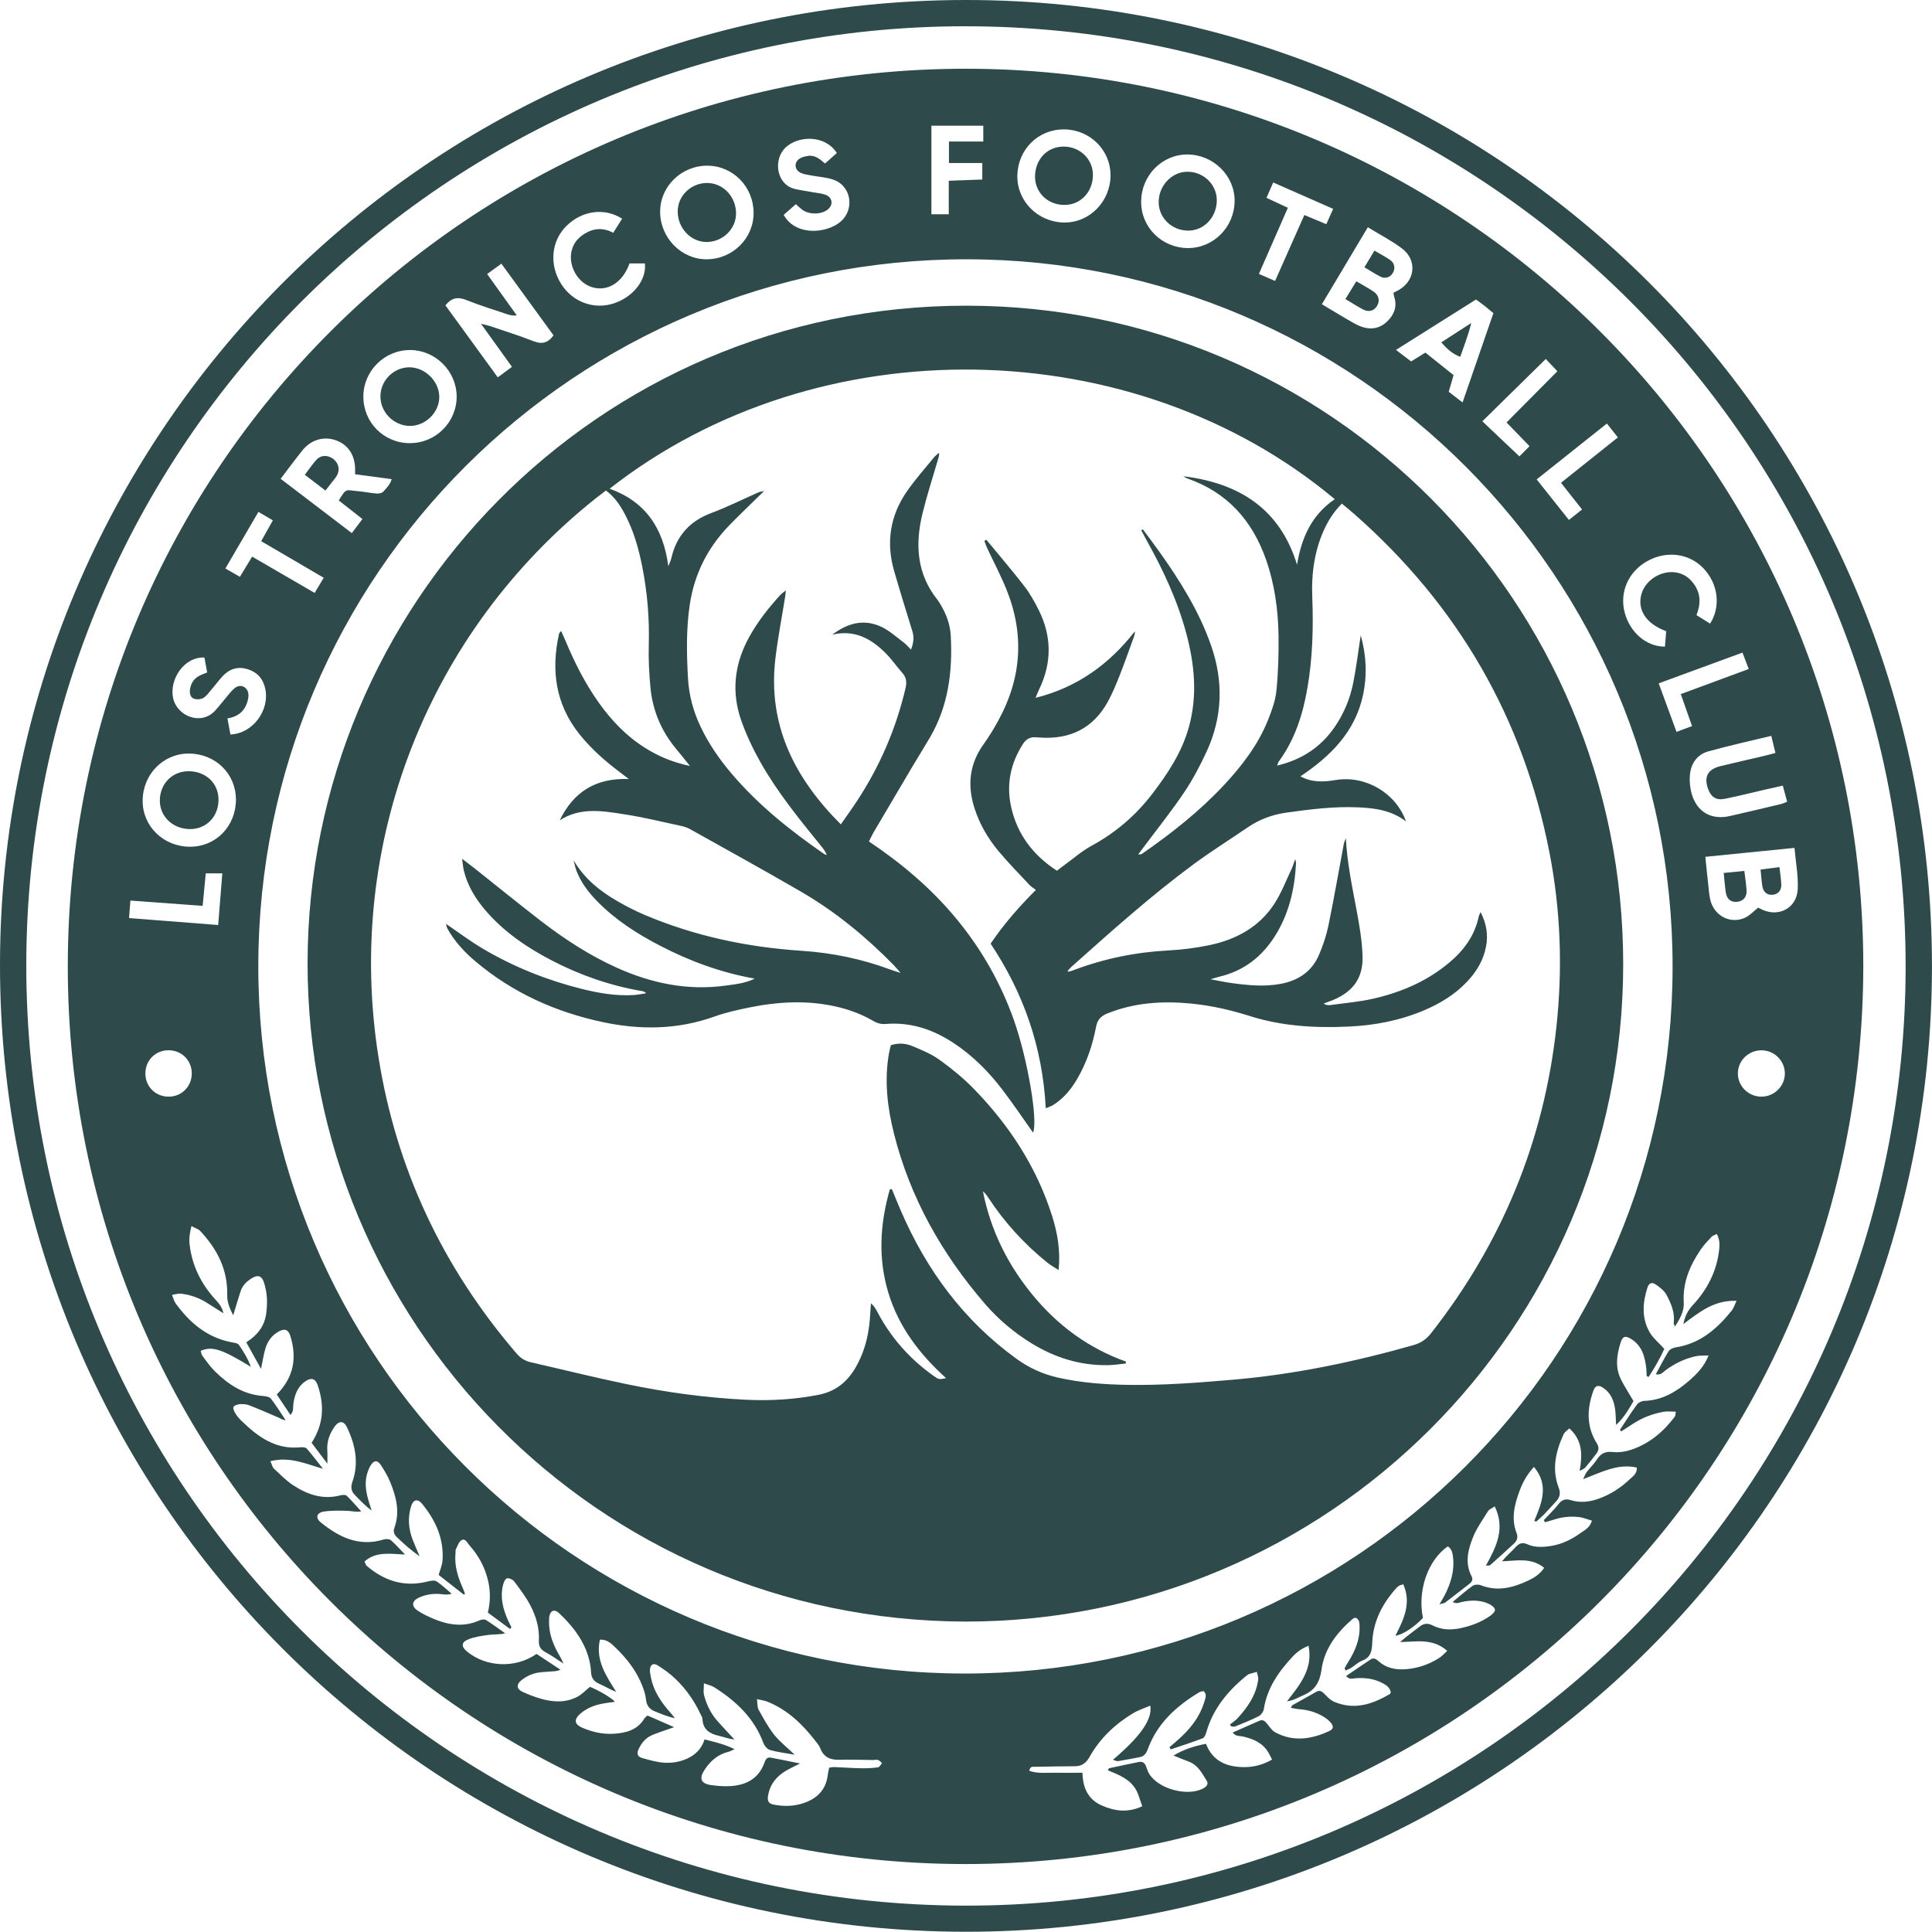
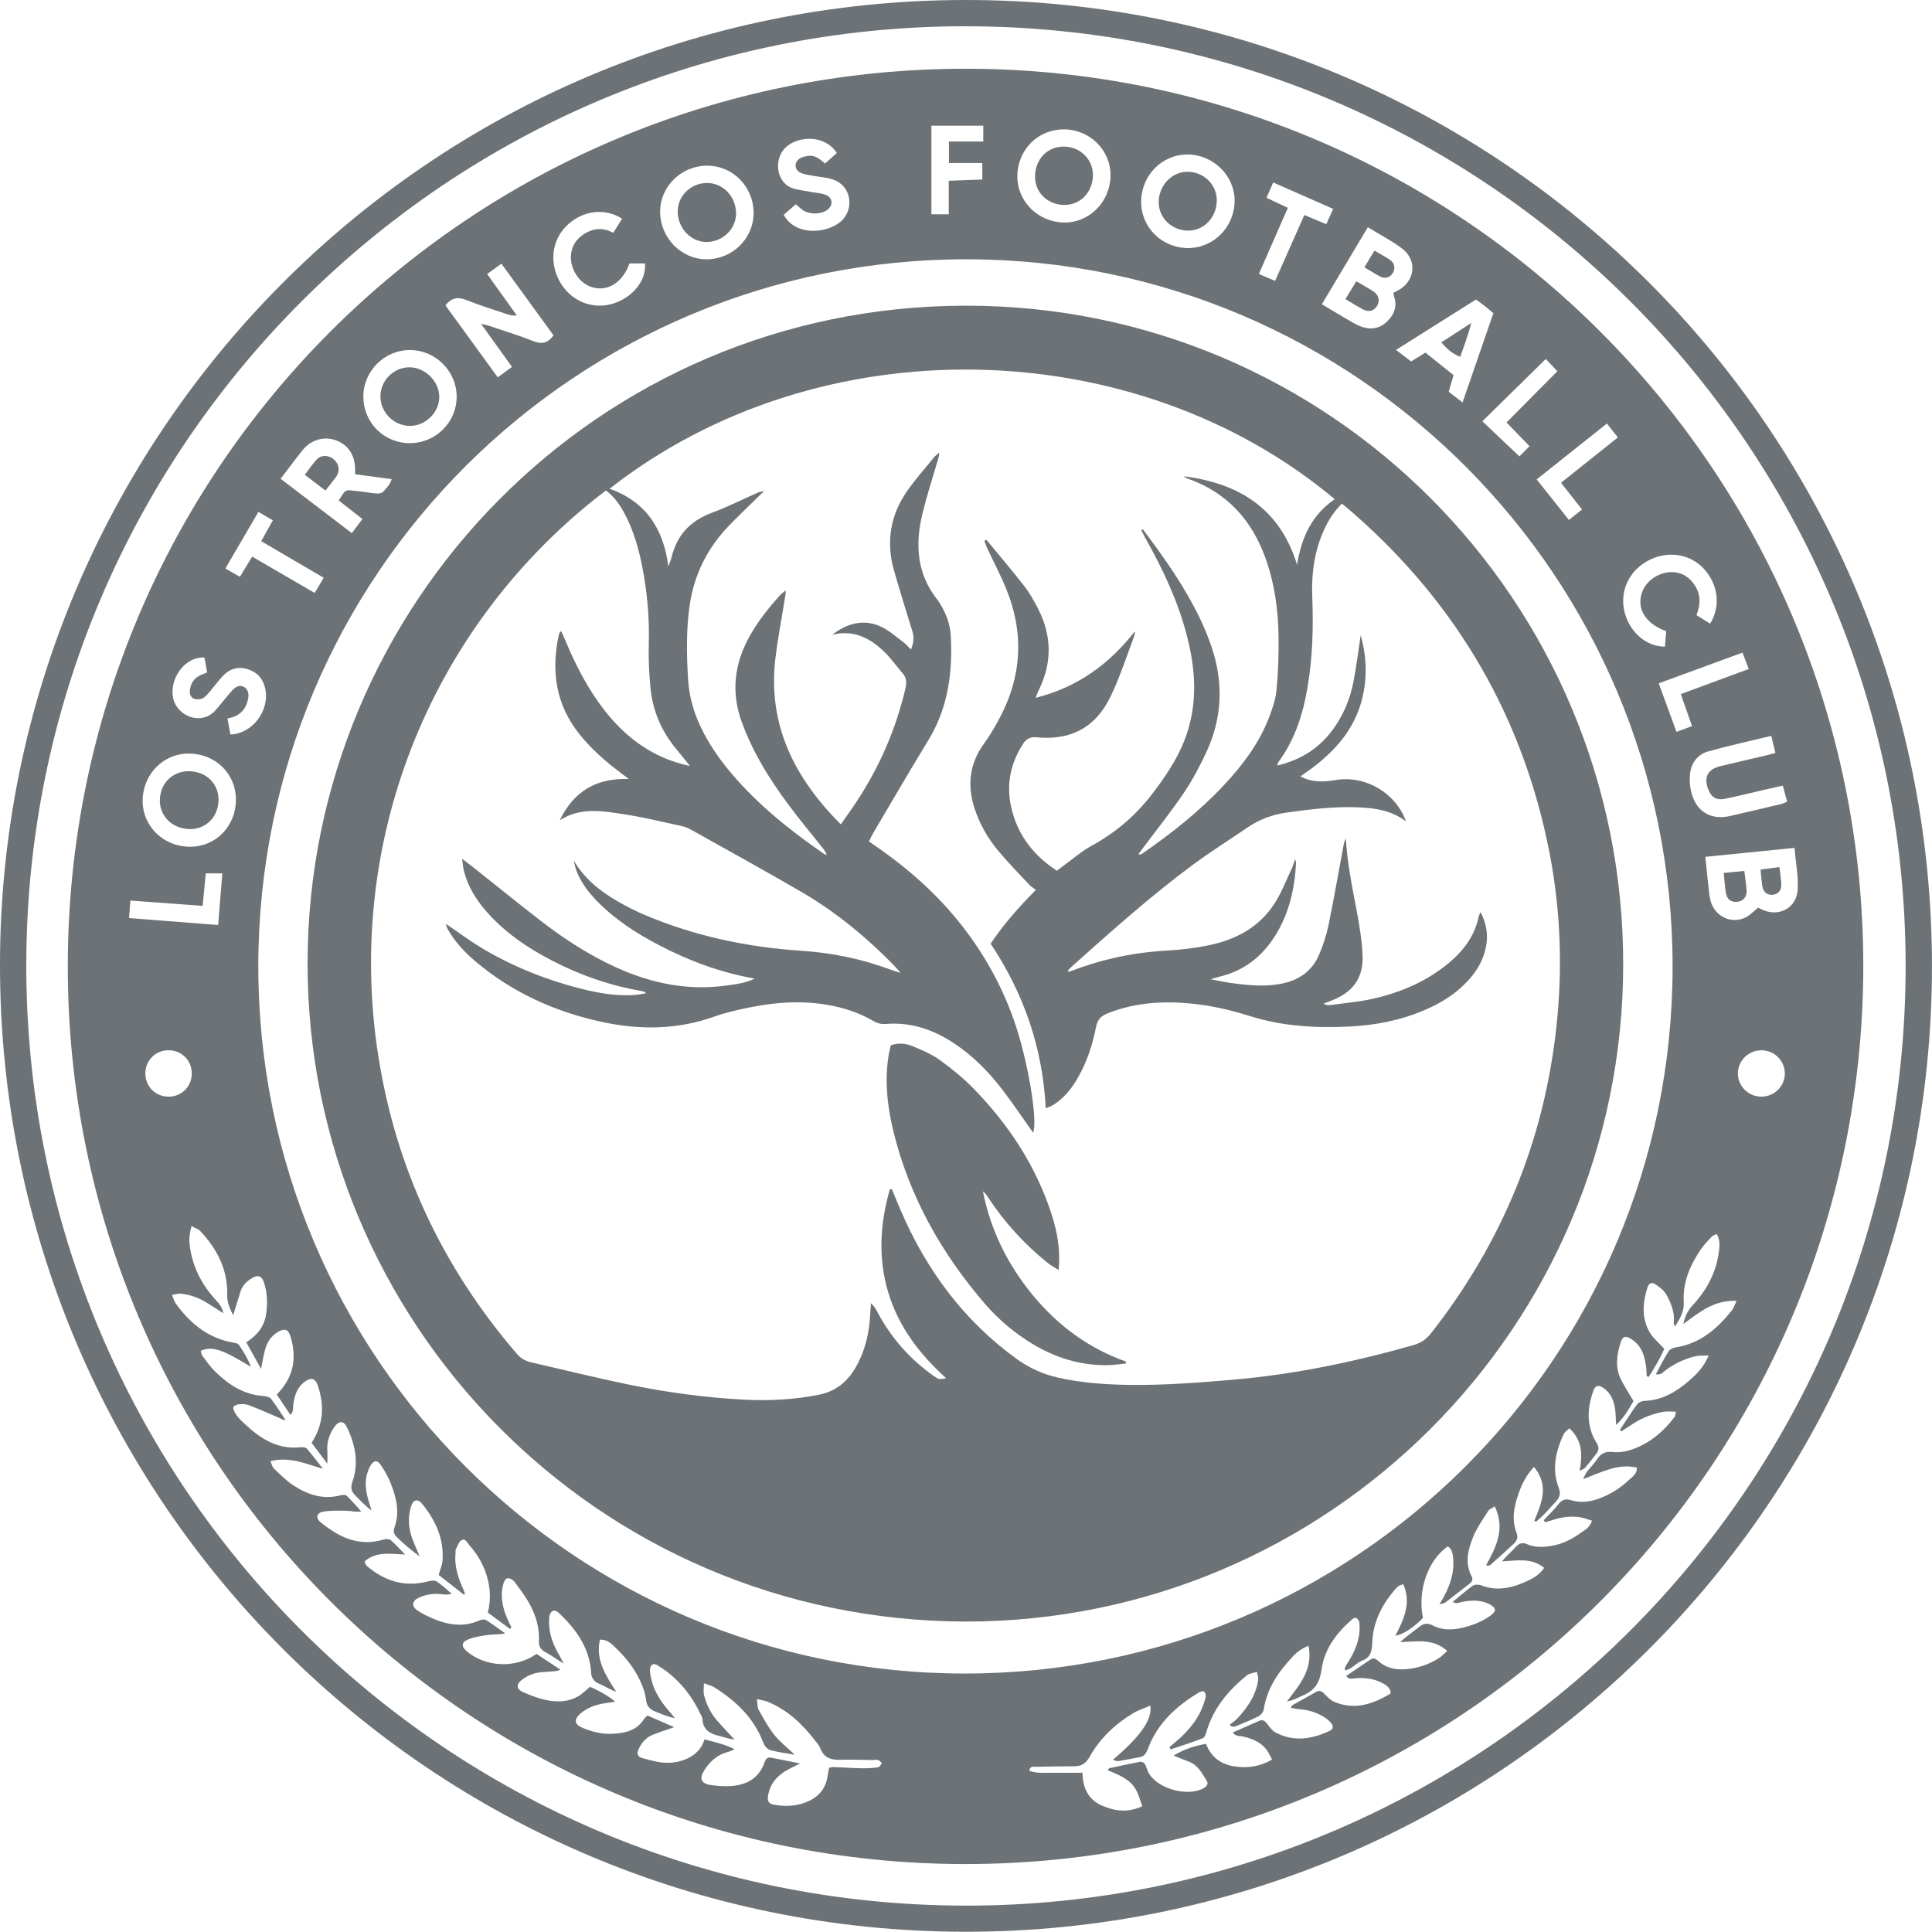
<svg xmlns="http://www.w3.org/2000/svg" width="700" height="700" fill="none">
-   <g fill="#2F4A4A" clip-path="url(#a)">
+   <g fill="#6c7275" clip-path="url(#a)">
    <path d="M349.822 699.914C156.301 699.814-.058 543.07 0 349.55.057 158.629 154.616.043 349.964 0c193.72-.043 350.079 156.73 350.022 350.221-.057 193.335-156.902 349.808-350.179 349.693h.015Zm0-690.402C162.128 9.512 9.74 161.757 9.526 349.45 9.312 537.743 161.5 690.26 349.793 690.445c187.964.186 340.595-152.273 340.652-340.266.058-188.222-152.359-340.667-340.638-340.653l.015-.014Z" />
    <path d="M675.107 350.236c-.343 179.852-145.548 325.242-325.471 325.142-179.938-.1-325.214-145.647-325.071-325.485.143-179.895 145.69-325.128 325.585-324.985 179.624.128 325.028 145.947 324.957 325.328Zm-69.096.1c.071-141.363-114.356-256.19-255.504-256.39-141.92-.214-256.846 114.313-256.918 256.018-.071 141.491 114.513 256.318 255.847 256.389 141.734.072 256.503-114.441 256.575-256.017ZM100.345 505.18c6.212-6.312 7.241-13.339 4.87-21.08-.771-2.514-2.142-2.885-4.456-1.542-2.557 1.485-4 3.784-4.742 6.527-.557 2.056-.885 4.17-1.442 6.883a3529.281 3529.281 0 0 0-5.342-9.626c4.114-2.599 6.556-5.884 7.184-10.211.571-3.899.471-7.812-.843-11.626-.728-2.099-1.985-2.685-3.913-1.614-2.056 1.143-3.77 2.685-4.513 5.028-.9 2.77-1.714 5.57-2.656 8.64-1.243-2.456-2.228-4.684-2.171-7.341.228-9.183-3.642-16.709-9.797-23.222-.686-.728-1.814-1.028-3.157-1.757-.642 2.571-.914 4.528-.671 6.627.9 7.855 4.285 14.525 9.597 20.252 1.171 1.271 2.185 2.542 2.657 4.699l-6.084-3.842a21.758 21.758 0 0 0-9.398-3.256c-.9-.1-1.856.242-3.142.442.557 1.357.757 2.285 1.257 2.999 5.084 7.027 11.34 12.383 20.152 14.14.985.199 2.37.314 2.828.971 1.628 2.371 3.184 4.827 4.327 7.955-10.554-6.456-14.025-7.57-18.167-5.799.2.6.243 1.328.615 1.828 1.456 1.928 2.842 3.956 4.556 5.627 4.87 4.771 10.368 8.427 17.48 8.912.972.072 2.286.329 2.8.986 1.914 2.471 3.556 5.156 5.298 7.755-1.085-.043-1.713-.543-2.427-.857-3.571-1.542-7.156-3.113-10.783-4.527-1.043-.4-2.285-.472-3.414-.386-.814.057-2.028.457-2.256 1.014-.243.628.314 1.7.757 2.428.6.971 1.385 1.857 2.213 2.656 5.942 5.77 12.368 10.44 21.323 9.512.743-.071 1.828 0 2.243.457 2.056 2.357 3.941 4.87 5.884 7.327-6.213-1.757-11.983-4.528-19.038-2.742.543 1.185.7 2.156 1.271 2.685 2.257 2.113 4.47 4.384 7.041 6.07 5.156 3.37 10.754 5.284 17.067 3.613.714-.186 1.828-.272 2.256.143 1.857 1.785 3.528 3.77 5.27 5.684-1.956.314-3.499-.172-5.055-.214-2.857-.072-5.77-.172-8.57.285-2.556.414-3.027 2.285-1.071 3.871 6.699 5.455 13.954 8.983 22.923 6.212.757-.228 1.985-.185 2.528.286 1.699 1.457 3.17 3.171 5.113 5.184-5.485-.243-10.483-1.199-14.682 2.528.371.757.471 1.271.771 1.543 6.427 5.512 13.682 7.84 22.108 5.698 1.029-.257 2.457-.543 3.2-.057 1.985 1.271 3.684 2.971 5.498 4.499-1.314.4-2.413.314-3.499.171-2.928-.357-5.77.029-8.441 1.271-2.527 1.186-2.685 3.114-.414 4.642a24.053 24.053 0 0 0 2.685 1.571c6.384 3.17 12.868 5.113 19.895 1.942.643-.285 1.714-.414 2.242-.071 2.371 1.499 4.628 3.199 6.927 4.813-2.199.514-4.127.314-6.013.571-2.485.329-5.041.686-7.341 1.614-2.599 1.043-2.627 2.614-.499 4.385 6.955 5.755 17.623 6.198 25.221.885 2.828 1.871 5.742 3.785 8.641 5.713-1.228.628-2.314.557-3.399.657-2.057.171-4.185.171-6.141.742a13.342 13.342 0 0 0-4.785 2.585c-1.742 1.514-1.457 3.114.6 4.042 2.199 1 4.47 1.9 6.784 2.542 4.427 1.243 8.926 1.457 13.125-.771 1.657-.885 2.999-2.342 4.527-3.57 3 1.142 8.141 4.184 9.041 5.413-1.414.2-2.785.357-4.128.599-3.099.543-6.027 1.614-8.412 3.714-2.456 2.185-2.142 3.884.843 5.141 3.556 1.5 7.255 2.342 11.126 2.128 4.513-.257 8.683-1.285 11.254-5.541.228-.372.643-.614 1.128-1.071 3.114 1.356 6.198 2.713 9.655 4.227-2.971 1.043-5.442 1.828-7.841 2.799-2.471 1-4.07 2.971-5.127 5.356-.6 1.385-.3 2.542 1.285 2.999 1.885.543 3.77 1.043 5.699 1.414 3.727.7 7.44.343 10.825-1.242 2.814-1.329 5.113-3.471 6.17-6.898 3.656.942 7.127 1.699 10.883 3.541-1.071.472-1.557.772-2.071.9-3.928.929-6.698 3.328-8.855 6.641-1.999 3.085-1.285 4.956 2.428 5.47 2.271.314 4.613.5 6.898.372 5.856-.329 10.412-2.757 12.468-8.641.372-1.071.957-1.928 2.228-1.685 3.357.628 6.684 1.328 10.626 2.128-2.142 1.099-3.727 1.799-5.184 2.67-3.528 2.114-5.856 5.085-6.456 9.298-.257 1.785.415 2.599 2.043 2.928 3.684.714 7.326.657 10.911-.557 5.027-1.7 8.169-4.985 8.755-10.44.086-.772.314-1.543.485-2.385.7-.086 1.257-.229 1.814-.215 3.228.129 6.456.357 9.669.429a40.983 40.983 0 0 0 6.213-.329c.542-.071.957-.985 1.442-1.528-.485-.4-.914-.985-1.456-1.142-.629-.186-1.372.028-2.057.014-3.913-.029-7.841-.229-11.754-.086-3.356.114-5.827-.828-7.113-4.184-.399-1.043-1.213-1.957-1.928-2.857-4.655-5.998-10.04-11.125-17.224-14.01-.999-.4-2.099-.529-3.784-.929.242 1.714.1 2.942.585 3.814 1.728 3.099 3.428 6.269 5.613 9.04 2.014 2.542 4.67 4.599 7.47 7.284-3.342-.6-6.199-.914-8.941-1.7-.985-.285-2.028-1.556-2.414-2.599-3.356-8.998-9.897-15.139-17.752-20.109-.986-.628-2.214-.871-3.785-1.457 0 1.814-.243 3.085.043 4.228.9 3.499 2.457 6.712 4.87 9.44 2 2.271 4.099 4.47 6.156 6.684-2.043-.186-3.828-.914-5.699-1.342-3.313-.757-5.713-2.257-5.884-6.056-.028-.643-.471-1.285-.771-1.914-2.228-4.741-5.199-8.983-8.969-12.596-1.971-1.9-4.228-3.557-6.57-4.985-1.585-.971-2.656-.143-2.728 1.728-.028.686.129 1.371.243 2.057.914 5.456 3.899 9.769 7.498 13.768.471.514.871 1.099 1.3 1.656-2.657-.599-4.97-1.571-7.298-2.527-1.871-.757-2.9-2.014-3.142-4.114-.186-1.699-.686-3.399-1.314-4.998-2.071-5.37-5.513-9.855-9.598-13.797-1.471-1.414-3.028-3.185-5.812-3.042-1.657 7.455 2.227 13.054 5.884 18.881-2.271-.814-4.156-2.057-6.199-2.928-1.971-.842-2.785-2.171-2.899-4.227-.314-5.599-2.514-10.526-5.798-14.954-1.7-2.299-3.699-4.413-5.785-6.383-1.713-1.614-3.184-.957-3.57 1.371-.071.457-.029.914-.043 1.385-.171 4.799 1.6 9.012 3.999 13.039.357.586.614 1.229 1.243 2.5-2.628-1.686-4.485-3.057-6.513-4.128-1.771-.928-2.528-2.142-2.428-4.127.257-4.628-1.042-8.969-3.156-12.968-1.6-3.028-3.714-5.799-5.784-8.555-.529-.7-1.871-1.328-2.628-1.128-.643.157-1.2 1.485-1.414 2.385-1.114 4.47-.057 8.683 1.771 12.768.4.899.842 1.771 1.271 2.656-.186.172-.357.343-.543.514a5018.886 5018.886 0 0 0-7.998-5.912c.943-4.028.943-7.641.129-11.312-1.114-4.97-3.428-9.269-6.784-13.039-.814-.914-1.485-2.642-2.856-1.914-1 .529-1.457 2.114-2.071 3.285-.2.371-.1.9-.143 1.371-.443 4.385.728 8.455 2.499 12.397.357.785.629 1.585.943 2.385-.143.1-.3.214-.443.314a3404.69 3404.69 0 0 1-9.112-7.141c.529-1.857 1.271-3.47 1.4-5.141.571-7.927-2.5-14.654-7.398-20.624-1.628-1.985-3.242-1.528-3.985.9-1.271 4.128-.957 8.198.6 12.197.771 1.985 1.671 3.927 2.499 5.898-3.013-2.042-5.627-4.398-8.169-6.826-.943-.9-1.528-1.986-1-3.414 2.128-5.827.672-11.382-1.556-16.781-.872-2.114-2.086-4.113-3.342-6.027-1.214-1.871-2.5-1.757-3.685.129-.371.585-.629 1.228-.886 1.87-1.528 3.871-.885 7.698.286 11.497.314 1 .628 1.986.943 2.971-2.343-1.685-4.099-3.628-5.956-5.498-1.471-1.472-1.7-2.885-.971-4.956 2.385-6.827 1.014-13.44-2.028-19.738-1.157-2.385-2.885-2.371-4.456-.171-1.857 2.613-2.871 5.484-2.628 8.755.1 1.271.014 2.556.014 4.655-2.256-2.984-4.013-5.312-5.712-7.555 4.455-6.869 4.641-13.782 2.199-20.894-.843-2.471-2.371-2.842-4.499-1.357-2.899 2.014-3.885 5.013-4.327 8.312-.157 1.171.242 2.485-1.043 3.828-1.742-2.6-3.313-4.956-4.956-7.413l.072-.057Zm476.445 45.774c-1.686-.486-3.057-1.057-4.47-1.257-3.114-.414-6.213-.114-9.227.871-1.099.357-2.213.643-3.327.971-.143-.257-.272-.514-.414-.771 1.785-1.914 3.713-3.727 5.312-5.784 1.257-1.614 2.543-2.057 4.456-1.457 3.442 1.071 6.856.657 10.183-.543 4.171-1.513 7.87-3.884 11.083-6.926 1.128-1.071 2.814-2.071 2.671-4.328-6.913-1.571-12.768 1.686-19.452 4.185.643-1.3.871-2.042 1.314-2.599 1.199-1.543 2.656-2.928 3.699-4.556 1.414-2.2 3.085-2.957 5.755-2.671 2.214.243 4.642-.129 6.77-.857 6.527-2.228 11.597-6.513 15.696-11.997.228-.314.171-.842.343-1.756-1.671 0-3.128-.215-4.499.042-3.999.743-7.755 2.171-11.169 4.442-1.371.914-2.756 1.771-4.141 2.657-.143-.186-.286-.386-.429-.572 2.028-3.07 3.985-6.184 6.156-9.154.528-.715 1.713-1.3 2.628-1.329 6.384-.185 11.496-3.199 16.11-7.169 2.813-2.428 5.527-5.085 7.226-9.283-1.899.1-3.37-.029-4.741.285-3.985.9-7.598 2.657-10.883 5.085-.914.671-1.671 1.87-3.499 1.413 1.614-2.956 2.999-5.727 4.641-8.34.457-.729 1.657-1.243 2.6-1.386 8.826-1.356 14.967-6.741 20.28-13.353.671-.828.985-1.957 1.728-3.499-8.041-.329-13.382 3.984-19.281 8.426.629-3.07 1.743-5.07 3.442-6.898 5.328-5.727 8.727-12.397 9.555-20.266.2-1.842.129-3.599-.871-5.484-.757.385-1.471.557-1.885.999-1.4 1.514-2.871 3.014-4.014 4.728-3.856 5.741-6.512 11.839-6.084 19.052.186 3.07-1.256 5.855-3.213 8.755-.243-.743-.457-1.057-.414-1.329.457-3.756-.971-7.083-2.657-10.211-.814-1.514-2.442-2.714-3.927-3.728-1.343-.928-2.442-.443-2.928 1.1-1.742 5.441-2.185 10.954.7 16.096 1.242 2.213 3.385 3.927 5.398 6.169-1.528 3.371-3.499 6.856-5.698 10.183-.529-.285-.714-.342-.714-.399-.043-.8 0-1.6-.086-2.385-.471-4.328-1.428-8.441-5.498-10.969-2.114-1.314-3.085-1.057-3.842 1.3-1.414 4.484-2.057 9.04.185 13.453 1.271 2.5 2.814 4.87 4.485 7.727-1.543 2.599-3.199 5.77-6.298 8.655-.129-2.2-.129-3.799-.315-5.37-.4-3.171-1.442-6.042-4.213-7.984-1.828-1.271-2.999-1.071-3.727 1-2.3 6.469-2.571 12.896 1.228 18.938.928 1.485.785 2.57-.086 3.756a94.742 94.742 0 0 1-4.099 5.127c-.371.428-1.014.628-1.999 1.185 1.057-5.884 1.057-11.054-3.728-15.424-.757.757-1.685 1.314-2.071 2.128-2.885 6.227-4.37 12.668-1.785 19.38.8 2.057.371 3.542-1.014 5.013-1.414 1.514-2.771 3.085-4.213 4.571-.928.956-1.957 1.813-2.942 2.713-.229-.1-.457-.186-.686-.286 2.685-6.426 5.456-12.867-.114-19.551-2.485 2.713-4.027 5.512-5.156 8.512-1.871 5.027-3.213 10.154-1.128 15.467.6 1.528.157 2.756-.914 3.756a409.19 409.19 0 0 1-8.698 7.869c-.228.2-.757.086-1.499.143 3.77-6.841 7.083-13.396 3.184-21.437-1.028.7-1.985 1.028-2.413 1.7-1.942 3.113-4.142 6.169-5.484 9.54-1.8 4.499-2.985 9.269-.5 14.053.571 1.086.257 1.971-.714 2.714-2.928 2.242-5.813 4.542-8.755 6.77-.429.328-1.071.357-2.157.699.829-1.442 1.371-2.313 1.843-3.213 2.199-4.27 3.613-8.726 3.099-13.625-.172-1.6-.4-3.185-1.914-4.156-7.241 4.97-11.068 16.096-9.012 25.936-3.17 3.328-7.398 6.127-9.983 6.427 3.071-5.942 5.856-11.84 2.856-18.624-.685.214-1.042.257-1.328.414-.4.229-.8.5-1.1.843-5.07 5.656-8.497 12.097-8.811 19.795-.129 2.985-.429 5.384-3.642 6.612-1.471.557-2.671 1.786-4.042 2.642-.614.386-1.314.614-2.014.943-.157-.5-.343-.771-.271-.914.357-.714.771-1.4 1.199-2.085 2.486-3.971 4.328-8.141 4.171-12.968-.043-1.286 0-2.542-1.443-3.185-.371.128-.757.171-.985.371-5.742 4.942-10.326 10.84-11.354 18.424-.643 4.67-2.414 7.555-6.627 9.326-1.757.743-3.371 1.814-5.899 2.199 4.742-6.126 9.484-11.696 7.827-20.151-2.485.999-4.227 2.285-5.699 3.87-5.112 5.456-9.326 11.426-10.511 19.081-.143.957-1.014 2.142-1.885 2.585-2.757 1.414-5.67 2.542-8.541 3.727-.414.172-.971-.043-1.471-.085-.128-.215-.243-.443-.371-.657.885-.7 1.871-1.314 2.642-2.128 3.728-4.028 6.812-8.455 7.584-14.068.128-.914-.3-1.9-.472-2.856-.942.257-1.899.485-2.842.785-.314.1-.6.343-.871.557-6.755 5.484-12.14 11.925-14.596 20.48-.243.829-.671 1.986-1.3 2.228-3.827 1.471-7.726 2.714-11.611 4.028a22.769 22.769 0 0 1-.457-.786c.814-.7 1.614-1.399 2.442-2.099 4.642-3.956 8.441-8.498 10.226-14.468.386-1.285.971-2.628-.286-3.742-.357.043-.599.043-.814.115-.328.114-.657.228-.957.4-8.169 4.955-14.995 11.139-18.409 20.366-.557 1.499-1.257 2.713-2.956 3.027-2.614.486-5.213 1.029-7.827 1.443-.528.086-1.128-.272-1.899-.486 9.997-8.483 14.353-14.653 13.539-19.623-2.171.943-4.37 1.628-6.284 2.785-6.513 3.942-11.94 9.083-15.696 15.753-1.271 2.271-2.842 3.442-5.456 3.427-4.727 0-9.454.115-14.167.2-.857.015-1.928-.357-2.257 1.443 3.028 1.1 6.213.657 9.326.714 3.2.057 6.399 0 9.969 0 .057 5.142 1.857 9.612 6.984 11.868 4.627 2.028 9.383 2.728 14.668.272-.815-2.185-1.286-4.214-2.257-5.956-2.199-3.927-6.284-5.441-10.226-7.084.257-.385.357-.7.514-.742a553.215 553.215 0 0 1 10.812-2.271c1.157-.229 2.013.285 2.456 1.414.386.957.657 1.985 1.186 2.856 3.356 5.513 13.81 8.355 19.566 5.342 1.128-.586 2.085-1.571 1.328-2.757-1.7-2.685-3.142-5.698-6.441-6.941-1.885-.714-3.742-1.485-5.613-2.228 3.77-2.285 7.627-3.47 11.768-4.256 1.9 4.984 5.585 7.484 10.441 8.198 4.613.671 9.069.071 13.51-2.485-.771-1.4-1.242-2.571-1.985-3.542-2.128-2.814-5.184-4.028-8.526-4.813-1.2-.271-2.714.043-3.771-1.457 3.399-1.499 6.541-2.885 9.683-4.256 1.172-.514 1.928.043 2.671.943.943 1.142 1.8 2.556 3.042 3.227 6.57 3.571 13.154 2.543 19.595-.442 1.542-.714 1.657-1.743.528-3.057-.657-.771-1.485-1.442-2.356-1.985-2.771-1.771-5.856-2.628-9.126-2.885-.943-.071-1.885-.3-2.942-.485.3-.557.357-.857.528-.943 2.899-1.642 5.813-3.271 8.726-4.884 1.271-.714 2.1-.043 2.985.871 1.014 1.028 2.1 2.185 3.385 2.742 7.298 3.142 13.925.943 20.295-2.842.157-.086.157-.414.257-.686-.357-1.571-1.5-2.428-2.871-3.156-3.056-1.642-6.312-2.057-9.712-1.842-1.128.071-2.456.657-3.584-.786 3.056-2.071 5.955-4.084 8.912-6.027 1.042-.685 1.928-.171 2.77.6 2.942 2.671 6.513 3.285 10.312 2.928 4.199-.386 8.112-1.743 11.682-4.013 1-.629 1.8-1.571 2.957-2.6-5.327-4.713-11.254-3.27-17.067-3.199 2.271-2.071 4.699-3.727 7.012-5.556 1.557-1.242 3.014-1.371 4.756-.471 3.214 1.671 6.627 1.728 10.112 1 3.884-.814 7.526-2.199 10.783-4.485.757-.528 1.785-1.542 1.699-2.213-.1-.757-1.185-1.6-2.028-2.014-3.142-1.528-6.441-1.5-9.812-.814-.999.2-2.07.871-3.484.028 2.556-2.099 4.77-4.084 7.183-5.812.7-.5 2.086-.6 2.928-.272 6.099 2.414 11.797.943 17.339-1.699 2.142-1.014 4.198-2.314 5.698-4.585-4.727-3.827-9.997-2.556-15.282-2.356 1.6-1.957 3.442-3.499 5.042-5.256 1.2-1.314 2.456-1.671 3.999-.971 2.87 1.3 5.87 1.128 8.84.643 3.942-.643 7.455-2.4 10.655-4.713 1.442-1.029 3.242-1.814 4.084-4.471l-.028.029Zm41.089-240.522c.385 3.728.657 6.812 1.028 9.897.257 2.171.343 4.413.986 6.47 1.671 5.284 7.212 7.941 12.196 5.784 1.814-.785 3.257-2.413 4.942-3.727.143.071.443.228.743.385 6.326 3.414 13.253 0 13.582-7.141.214-4.856-.729-9.783-1.186-14.896-10.983 1.1-21.48 2.157-32.305 3.242l.014-.014ZM495.597 82.321a80816.513 80816.513 0 0 1-16.653 27.907c3.199 1.914 6.127 3.713 9.112 5.441 1.685.972 3.371 2.028 5.184 2.685 3.4 1.229 6.67.686 9.298-1.828 2.571-2.456 3.785-5.455 2.585-9.069-.143-.414-.157-.871-.243-1.399.486-.243.886-.429 1.286-.629 6.569-3.285 7.583-11.083 1.742-15.453-3.742-2.8-7.969-4.97-12.311-7.64v-.015ZM385.655 46.888c-9.412-.143-16.882 7.198-17.053 16.752-.157 9.226 7.398 16.824 16.896 16.981 9.183.158 16.795-7.526 16.867-17.01.071-9.154-7.356-16.595-16.725-16.738l.015.015Zm44.816 42.988c9.241 0 16.782-7.626 16.853-17.052.071-9.14-7.698-16.81-17.081-16.853-9.241-.029-16.739 7.612-16.781 17.095-.043 9.326 7.512 16.796 17.009 16.81Zm-269.085 20.766c6.312 8.684 12.582 17.296 18.966 26.079 1.885-1.4 3.413-2.528 5.142-3.799-3.742-5.213-7.27-10.126-11.226-15.625 1.6.415 2.471.586 3.313.857 5.228 1.786 10.512 3.414 15.653 5.442 3.042 1.199 5.242.771 7.313-2.1-6.227-8.569-12.483-17.181-18.881-25.964-1.928 1.4-3.471 2.513-5.17 3.756 3.727 5.184 7.241 10.097 10.754 14.996-1.428.157-2.513-.1-3.556-.457-4.899-1.657-9.869-3.171-14.668-5.099-2.97-1.199-5.284-1.014-7.626 1.9l-.014.014ZM85.477 289.68c0-9.369-7.455-16.638-17.095-16.652-9.27-.015-16.682 7.569-16.696 17.124-.028 9.269 7.584 16.638 17.167 16.638 9.383 0 16.624-7.441 16.639-17.11h-.015ZM256.318 60.027c-9.441-.029-17.182 7.526-17.139 16.738.029 9.384 7.641 17.167 16.782 17.181 9.426 0 17.081-7.512 17.081-16.78 0-9.47-7.441-17.096-16.71-17.125l-.014-.014Zm-107.815 100.53c9.341.029 16.982-7.583 16.953-16.895-.029-9.126-7.612-16.753-16.738-16.838-9.327-.086-17.039 7.512-17.067 16.809-.029 9.441 7.398 16.91 16.852 16.939v-.015Zm-46.816 12.926c8.712 6.655 17.124 13.068 25.779 19.666 1.357-1.8 2.557-3.399 3.842-5.099-3.056-2.399-5.841-4.584-8.569-6.727 2.856-4.713 2.613-3.699 6.441-3.413 2.414.186 4.799.7 7.198.9.814.071 1.971-.1 2.442-.629 1.171-1.299 2.514-2.57 3.085-4.584-4.556-.6-8.855-1.171-13.239-1.757v-1.956c-.1-5.142-2.614-8.841-7.084-10.398-4.342-1.514-8.969-.128-12.054 3.742-2.585 3.242-5.056 6.584-7.841 10.24v.015Zm439.398-60.027c-1.286-1.057-2.242-1.886-3.228-2.657-1.042-.814-2.114-1.585-3.07-2.285-9.826 6.184-19.224 12.111-28.993 18.267 2.143 1.628 3.842 2.927 5.485 4.17 1.856-1.143 3.413-2.114 5.17-3.199 3.413 2.728 6.812 5.441 10.211 8.169-.628 2.114-1.171 3.97-1.771 6.027 1.614 1.243 3.171 2.442 5.027 3.856 3.828-11.083 7.456-21.594 11.169-32.348Zm100.702 153.159c-7.884 1.914-15.439 3.542-22.851 5.627-4.014 1.128-6.27 4.37-6.641 8.469a19.432 19.432 0 0 0 .714 7.141c1.942 6.441 7.126 9.312 13.696 7.827 6.184-1.4 12.354-2.871 18.524-4.342.742-.171 1.428-.528 2.285-.857-.557-2.057-1.043-3.885-1.571-5.827-2.385.528-4.413.986-6.427 1.443-4.827 1.114-9.64 2.327-14.496 3.313-3.199.657-5.07-.571-6.156-3.571-1.571-4.37-.1-7.14 4.499-8.254 5.156-1.257 10.326-2.414 15.482-3.628 1.414-.329 2.827-.728 4.427-1.143-.514-2.113-.928-3.87-1.5-6.198h.015Zm-558.31-.5c8.156-.3 14.383-8.855 12.597-16.724-.814-3.599-2.984-5.927-6.47-6.97-3.413-1.014-6.412-.1-8.826 2.457-1.5 1.585-2.785 3.37-4.213 5.027-.9 1.043-1.728 2.257-2.856 2.957-.843.514-2.185.642-3.17.385-1.358-.357-1.872-1.671-1.743-3.042.214-2.314 1.242-4.199 3.342-5.313.885-.471 1.842-.8 2.928-1.242a1188.22 1188.22 0 0 1-1-5.413c-7.412-.343-12.825 8.026-11.326 14.767 1.443 6.456 10.04 9.998 15.168 4.513 1.485-1.599 2.785-3.37 4.213-5.027.971-1.128 1.885-2.385 3.042-3.27 1.9-1.443 4.285-.472 4.784 1.856.158.757.058 1.614-.114 2.385-.842 3.885-3.299 6.184-7.426 6.827.385 2.071.714 3.856 1.085 5.856l-.014-.029Zm141.92-186.879c-6.398-4.099-14.51-2.956-20.166 2.628-5.513 5.441-6.312 13.982-1.942 20.966 4.142 6.627 11.954 9.497 19.223 7.055 6.956-2.342 11.769-8.483 11.154-14.439h-5.584c-2.485 6.998-8.055 10.412-13.739 8.555-5.227-1.7-8.598-7.97-7.184-13.34.714-2.727 2.428-4.64 4.799-6.07 3.299-1.984 6.712-2.127 10.24-.256l3.214-5.113-.015.014Zm58.542-1.4c4.656 8.455 17.624 6.599 21.851 1.2 3.771-4.813 1.943-11.968-3.842-13.939-2.585-.885-5.413-1.028-8.126-1.542-1.243-.243-2.542-.386-3.671-.914-2.37-1.1-2.556-3.828-.357-5.228.829-.528 1.914-.742 2.914-.914 2.542-.428 4.327 1.129 6.213 2.742 1.499-1.328 2.913-2.599 4.284-3.798-4.213-6.627-13.868-6.37-18.523-2.043-4.642 4.313-3.457 13.454 3.299 15.053 2.228.529 4.527.829 6.784 1.243 1.471.271 3.013.357 4.384.885 2.599 1 2.842 3.77.614 5.442-2.371 1.77-6.669 1.77-9.112-.043-.785-.586-1.485-1.285-2.299-2-1.542 1.357-2.914 2.557-4.385 3.856h-.028Zm319.758 150.86c-7.355-2.685-10.654-7.883-8.912-13.639 1.642-5.398 8.012-8.926 13.496-7.426 2.571.699 4.428 2.342 5.856 4.57 2.157 3.399 1.999 6.941.528 10.668 1.743 1.086 3.342 2.086 4.942 3.085 3.97-6.284 2.899-14.41-2.371-19.994-5.17-5.47-13.339-6.556-20.323-2.7-6.927 3.828-10.226 11.312-8.241 18.738 1.914 7.184 7.912 12.34 14.568 12.283.143-1.771.3-3.571.457-5.585ZM343.823 59.07v-7.784h12.44v-5.74h-18.796v32.09h6.285v-12.14c4.256-.156 8.212-.299 12.153-.456v-5.97h-12.096.014Zm139.22 16.61c-7.498-3.3-14.51-6.384-21.737-9.569-.871 2-1.6 3.656-2.428 5.556a2602.13 2602.13 0 0 0 7.741 3.627c-3.556 8.112-6.97 15.896-10.497 23.951 2.071.9 3.899 1.685 5.87 2.542 3.613-8.14 7.055-15.91 10.597-23.88 2.728 1.144 5.241 2.186 7.955 3.314.857-1.913 1.599-3.556 2.485-5.555l.014.014ZM93.633 185.465c-4.028 6.898-7.942 13.611-11.97 20.509 1.929 1.114 3.5 2.014 5.257 3.013 1.528-2.513 2.927-4.827 4.441-7.312a17151 17151 0 0 0 22.651 13.154c1.143-1.928 2.171-3.642 3.271-5.499-7.712-4.513-15.067-8.812-22.651-13.253 1.457-2.6 2.785-4.971 4.227-7.541l-5.227-3.071Zm488.584-32.02c-8.655 6.884-16.996 13.525-25.451 20.252 4.042 5.084 7.798 9.811 11.683 14.696 1.757-1.4 3.156-2.528 4.756-3.799-2.628-3.328-5.027-6.37-7.627-9.669 6.97-5.556 13.754-10.968 20.609-16.438-1.442-1.829-2.585-3.271-3.97-5.028v-.014ZM73.409 328.213c-8.94-.657-17.495-1.285-26.165-1.928-.185 2.385-.328 4.27-.485 6.341 10.94.857 21.451 1.685 32.291 2.528.514-6.427 1-12.425 1.5-18.724h-5.998c-.358 3.799-.729 7.541-1.129 11.769l-.014.014Zm534.015-63.04c2.028-.757 3.699-1.372 5.642-2.1-1.4-3.985-2.714-7.698-4.085-11.583a16315.57 16315.57 0 0 0 24.622-9.097c-.8-2.1-1.514-3.942-2.271-5.941-10.283 3.77-20.18 7.412-30.349 11.139 2.2 5.999 4.271 11.655 6.441 17.567v.015Zm-61.583-112.099a23506.8 23506.8 0 0 1 18.423-18.567c-1.356-1.442-2.685-2.842-4.198-4.441a34613.99 34613.99 0 0 1-22.98 22.579c4.627 4.385 9.026 8.541 13.425 12.711.971-.971 2.242-2.256 3.67-3.699-2.785-2.871-5.484-5.656-8.34-8.598v.015ZM69.481 388.811c-.057-4.67-3.684-8.255-8.354-8.283-4.814-.029-8.513 3.699-8.455 8.526.057 4.799 3.856 8.412 8.697 8.283 4.642-.128 8.17-3.841 8.112-8.526Zm568.607 8.526c4.756.043 8.655-3.813 8.597-8.483-.057-4.556-3.827-8.284-8.426-8.312-4.756-.043-8.655 3.813-8.598 8.483.058 4.556 3.828 8.27 8.427 8.312Z" />
    <path d="M624.534 316.287c2.828-.271 5.056-.499 7.47-.728.314 2.599.685 4.842.814 7.098.128 2.3-1.186 3.813-3.271 4.071-2.328.285-3.87-.857-4.256-3.357-.343-2.228-.485-4.484-.757-7.069v-.015Zm20.195-2.127c.257 2.399.614 4.427.671 6.469.057 2.143-1.385 3.514-3.371 3.585-1.828.057-3.184-1.071-3.499-3.099-.3-1.914-.414-3.842-.642-6.056 2.242-.285 4.256-.557 6.855-.885l-.014-.014ZM487.457 108.371c1.442-2.356 2.627-4.284 3.956-6.455 2.242 1.328 4.356 2.442 6.312 3.77 1.871 1.271 2.271 3.314 1.243 5.085-1.071 1.842-2.971 2.456-5.027 1.385-2.114-1.1-4.114-2.399-6.484-3.799v.014Zm6.897-11.525c1.343-2.243 2.4-4 3.628-6.041 2.085 1.242 4.013 2.227 5.77 3.456 1.571 1.114 1.842 3.028.914 4.613-.928 1.585-2.714 2.242-4.456 1.385-1.928-.957-3.742-2.17-5.856-3.413ZM385.541 53.114c5.984.086 10.625 4.785 10.44 10.598-.186 6.14-4.699 10.654-10.54 10.54-6.084-.129-10.612-4.728-10.426-10.597.2-6.184 4.627-10.626 10.511-10.54h.015Zm55.328 19.396c.014 6.17-4.614 11.082-10.412 11.053-5.798-.028-10.526-4.513-10.64-10.082-.129-6.027 4.57-11.169 10.283-11.255 5.884-.085 10.754 4.57 10.769 10.298v-.015ZM79.179 289.709c0 6.141-4.385 10.683-10.297 10.683-6.27 0-11.069-4.585-10.969-10.483.1-6.07 4.613-10.555 10.54-10.483 6.199.071 10.726 4.413 10.712 10.283h.014Zm176.81-202.032c-5.727 0-10.497-5.085-10.44-11.14.043-5.599 4.742-10.169 10.512-10.24 5.812-.072 10.554 4.813 10.625 10.94.057 5.684-4.798 10.44-10.697 10.44Zm-107.371 66.639c-5.87.029-10.812-4.884-10.783-10.754.028-5.613 4.67-10.354 10.283-10.483 5.713-.129 10.968 4.927 11.04 10.626.071 5.613-4.87 10.583-10.555 10.611h.015Zm-30.692 23.423c-2.628-2-4.885-3.728-7.484-5.713 1.485-1.943 2.742-3.828 4.242-5.484 1.571-1.714 4.056-1.743 5.955-.343 2.043 1.499 2.643 3.927 1.443 6.084-.271.5-.643.957-.986 1.399-.971 1.257-1.97 2.5-3.17 4.042v.015Zm404.293-53.7c3.37-2.186 6.727-4.356 10.84-7.013-1.157 4.727-2.685 8.455-3.985 12.254-2.556-.985-4.427-2.414-6.855-5.241ZM349.807 587.53c-133.993-.4-238.508-109.128-238.365-238.68.143-129.323 104.615-238.008 238.551-238.094 131.751-.085 238.251 106.929 238.122 238.794-.128 131.38-106.871 237.98-238.294 237.98h-.014Zm-27.421-156.587c.243-.043.5-.086.742-.114 1.057 2.527 2.071 5.07 3.157 7.583 9.297 21.637 22.794 39.99 42.017 53.915 4.57 3.313 9.512 5.555 14.996 6.798 8.369 1.885 16.867 2.513 25.422 2.642 12.711.2 25.35-.786 38.004-1.871 22.266-1.914 44.003-6.455 65.454-12.554 2.714-.771 4.642-2.142 6.356-4.327 25.622-32.677 40.875-69.568 45.373-110.885 2.3-21.152 1.571-42.189-2.47-63.041-9.512-48.944-33.22-89.79-70.624-122.724-1.457-1.286-2.957-2.499-4.628-3.899-2.471 2.499-4.284 5.113-5.741 7.998-4.099 8.155-5.342 16.895-4.984 25.879.428 10.982.128 21.922-1.729 32.762-1.642 9.641-4.541 18.824-10.425 26.836-.229.3-.286.714-.572 1.443 9.084-2.171 15.967-6.784 20.98-14.168 3.285-4.842 5.47-10.183 6.599-15.867 1.114-5.599 1.785-11.283 2.699-17.181 2.042 7.255 2.371 14.41.843 21.608-2.814 13.311-11.683 22.137-22.68 29.507 4.327 2.356 8.555 2.028 12.796 1.328 10.712-1.757 21.752 4.613 25.451 14.996-5.327-4.056-11.326-4.842-17.467-5.099-8.683-.371-17.252.714-25.836 1.914-5.156.728-9.783 2.442-14.053 5.356-6.57 4.484-13.325 8.712-19.724 13.439-15.51 11.468-29.863 24.351-44.245 37.176-.471.428-.857.957-1.328 1.485.271.1.385.2.485.171.557-.157 1.1-.314 1.643-.514 11.083-4.199 22.537-6.541 34.391-7.169a98.692 98.692 0 0 0 14.739-1.885c9.826-2.028 18.295-6.584 23.836-15.239 2.457-3.842 4.113-8.212 6.084-12.368.472-1 .786-2.071 1.343-3.628.185.885.3 1.185.285 1.485-.485 9.469-2.585 18.51-7.74 26.593-4.728 7.398-11.226 12.44-19.881 14.511-.871.214-1.728.5-3.342.971 2.885.528 5.027 1.014 7.184 1.314 6.07.842 12.14 1.499 18.252.343 6.47-1.214 11.354-4.556 13.925-10.669 1.428-3.371 2.614-6.927 3.356-10.512 2.014-9.826 3.714-19.709 5.57-29.563.129-.686.486-1.343.729-2 .471 8.941 2.285 17.51 3.899 26.122 1.014 5.427 1.956 10.926 2.156 16.424.286 8.112-3.499 13.182-11.054 16.196-1.014.4-2.057.771-3.085 1.157.886.557 1.657.642 2.4.543 5.241-.729 10.568-1.157 15.71-2.343 10.111-2.313 19.509-6.355 27.535-13.125 5.242-4.413 9.141-9.74 10.583-16.61.1-.457.357-.871.686-1.628 2.128 4.242 2.77 8.227 1.97 12.468-.956 5.056-3.513 9.241-6.998 12.883-4.37 4.584-9.683 7.798-15.467 10.254-8.712 3.685-17.852 5.456-27.25 5.884-12.168.571-24.208-.114-35.919-3.827-6.941-2.2-14.039-3.814-21.28-4.513-10.326-1-20.495-.358-30.278 3.584-2.385.957-3.613 2.271-4.113 4.856-1.242 6.484-3.313 12.711-6.612 18.481-2.257 3.956-5.07 7.441-8.998 9.883-.7.443-1.542.671-2.614 1.128-1.142-21.994-7.997-41.689-19.98-59.627 4.784-7.084 10.226-13.296 16.41-19.48-.971-.743-1.7-1.143-2.242-1.714-3.856-4.128-7.841-8.155-11.44-12.497-3.771-4.541-6.713-9.654-8.555-15.324-2.685-8.327-1.885-16.11 3.342-23.337 1.957-2.699 3.685-5.584 5.284-8.512 8.469-15.41 9.512-31.349 2.871-47.644-2.085-5.113-4.685-10.026-7.027-15.039-.357-.757-.6-1.571-.9-2.371.229-.143.472-.3.7-.443 4.599 5.584 9.326 11.083 13.754 16.81 2.028 2.628 3.685 5.584 5.184 8.569 4.813 9.598 4.87 19.281.143 28.964-.371.771-.671 1.585-1.243 2.956 15.268-3.827 26.693-12.254 35.962-24.065a3.966 3.966 0 0 1-.228 1.685c-1.743 4.771-3.414 9.555-5.27 14.268-1.271 3.214-2.585 6.441-4.242 9.455-5.313 9.683-13.696 13.782-24.593 13.039-.457-.028-.929-.043-1.386-.086-2.185-.228-3.699.643-4.884 2.528-4.47 7.07-6.027 14.668-4.171 22.851 2.257 9.955 8.013 17.396 16.568 22.966 1.099-.843 1.985-1.571 2.913-2.228 3.171-2.3 6.17-4.942 9.583-6.798 8.669-4.713 15.953-10.912 21.952-18.724 5.727-7.455 10.854-15.239 13.382-24.422 3.127-11.354 2.028-22.637-.972-33.834-3.241-12.111-8.554-23.351-14.667-34.248a130.577 130.577 0 0 1-1.657-3.114l.6-.314c7.841 10.412 15.367 21.038 20.952 32.877a93.486 93.486 0 0 1 3.784 9.284c4.528 13.01 4.114 25.878-1.671 38.404-2.37 5.113-5.041 10.154-8.169 14.81-4.499 6.684-9.569 12.997-14.396 19.466-.714.957-1.443 1.914-2.171 2.871.686.157 1.086 0 1.428-.229 10.655-7.369 20.78-15.367 29.65-24.864 6.569-7.041 12.382-14.654 15.981-23.68 1.357-3.399 2.656-6.984 2.999-10.583.657-6.641.857-13.368.757-20.037-.157-9.369-1.442-18.61-4.584-27.522-4.97-14.082-14.039-24.193-28.336-29.206-.557-.2-1.057-.557-1.585-.843 20.08 2.457 34.976 11.654 41.218 32.063 1.585-9.797 5.327-18.109 13.667-23.751-72.652-60.812-187.05-63.097-262.73-3.799 12.897 4.642 19.452 14.168 21.266 28.121.571-1.542.928-2.256 1.1-3.013 1.871-8.055 6.655-13.368 14.467-16.296 5.827-2.171 11.397-4.984 17.096-7.498.414-.185.899-.214 2.056-.485-1.356 1.314-2.185 2.113-2.999 2.913-3.285 3.242-6.641 6.413-9.84 9.74-7.727 8.055-12.511 17.567-14.139 28.693-1.3 8.855-1.114 17.681-.614 26.578.357 6.242 1.956 12.026 4.613 17.596 2.956 6.184 6.826 11.768 11.254 16.967 9.654 11.34 21.166 20.537 33.362 28.963.315.215.715.3 1.072.443-.543-1.371-1.329-2.356-2.128-3.327-7.855-9.684-15.739-19.352-21.895-30.235-2.713-4.799-5.098-9.855-6.941-15.025-3.67-10.326-2.585-20.423 2.657-30.078 3.099-5.727 7.098-10.782 11.468-15.567.486-.528 1.114-.928 1.971-1.642-.071.914-.086 1.371-.157 1.813-1.214 7.627-2.699 15.211-3.613 22.866-2.842 24.079 6.926 43.317 23.708 60.084 1.942-2.799 3.899-5.484 5.727-8.255 8.326-12.64 14.267-26.322 17.709-41.075.486-2.056.372-3.799-1.085-5.456-2.057-2.328-3.842-4.927-6.013-7.126-5.313-5.399-11.44-8.755-19.466-6.798 5.57-4.214 11.568-5.913 18.052-2.743 2.842 1.4 5.285 3.628 7.855 5.556.886.671 1.614 1.557 2.657 2.571.9-2.385 1.185-4.399.5-6.598-2.257-7.27-4.499-14.539-6.613-21.837-3.013-10.398-1.471-20.167 4.713-29.021 2.957-4.242 6.427-8.141 9.698-12.154.528-.657 1.256-1.157 1.899-1.728.043 1.185-.328 2.128-.614 3.085-1.842 6.298-3.87 12.553-5.427 18.937-2.757 11.255-2.085 22.009 5.57 31.478.357.442.628.971.928 1.456 2.128 3.514 3.528 7.27 3.742 11.383.685 12.897-.857 25.351-7.484 36.748-2.085 3.584-4.313 7.098-6.427 10.668a5784.251 5784.251 0 0 0-14.067 23.837c-.572.971-1.029 2.028-1.671 3.27 11.868 7.955 22.594 17.01 31.62 27.936 9.14 11.04 16.124 23.294 20.909 36.818 4.998 14.14 8.769 36.448 6.941 40.747-3.685-5.185-7.284-10.555-11.197-15.667-4.999-6.542-10.783-12.326-17.71-16.882-7.455-4.898-15.524-7.569-24.522-6.826-1.714.142-3.114-.3-4.556-1.143-4.213-2.442-8.755-4.113-13.511-5.184-10.44-2.343-20.88-1.757-31.249.342-4.284.872-8.597 1.829-12.71 3.3-13.368 4.784-26.893 4.913-40.575 1.985-17.096-3.656-32.62-10.655-46.031-21.994-3.985-3.371-7.512-7.184-10.083-11.769-.314-.571-.414-1.271-.586-1.814 4.628 3.128 8.955 6.413 13.611 9.141 11.097 6.512 22.98 11.268 35.462 14.396 6.17 1.543 12.425 2.642 18.824 2.271 1.556-.086 3.085-.429 4.627-.643-.486-.585-.928-.7-1.371-.771-11.468-1.957-22.323-5.698-32.634-11.04-9.084-4.699-17.453-10.383-24.18-18.209-3.656-4.256-6.512-8.955-7.855-14.454-.271-1.142-.357-2.328-.628-4.27 1.957 1.514 3.242 2.457 4.484 3.442 8.041 6.384 16.011 12.868 24.137 19.138 8.512 6.555 17.51 12.411 27.336 16.852 12.668 5.713 25.836 8.455 39.746 6.499 3.299-.472 6.684-.757 10.34-2.5-12.554-2.242-23.751-6.441-34.448-11.996-8.326-4.328-16.167-9.369-22.765-16.153-3.085-3.171-5.727-6.656-7.341-10.797-.5-1.257-.728-2.614-1.085-3.928 3.884 6.641 9.526 11.154 15.895 14.825 3.185 1.842 6.484 3.527 9.883 4.97 18.124 7.669 37.133 11.682 56.714 12.982 11.14.728 21.908 2.942 32.363 6.841.928.343 1.885.628 3.627 1.185-1.228-1.385-1.856-2.17-2.556-2.884-10.069-10.255-21.109-19.338-33.548-26.565-13.268-7.698-26.708-15.11-40.09-22.594-.985-.557-2.113-.942-3.227-1.185-6.756-1.457-13.497-3.128-20.324-4.185-8.012-1.242-16.181-2.785-23.765 2.114 4.942-10.197 12.954-15.41 25.036-14.953-1.599-1.214-2.499-1.914-3.413-2.6-5.27-3.97-10.183-8.312-14.339-13.467-8.798-10.898-10.511-23.251-7.527-36.576.072-.3.386-.529.743-1 .571 1.285 1.1 2.413 1.585 3.556 3.285 7.898 7.141 15.51 12.112 22.494 4.598 6.455 9.997 12.083 16.752 16.324 4.799 3.014 9.926 5.213 16.239 6.541-1.943-2.399-3.414-4.27-4.942-6.098-5.413-6.484-8.583-13.939-9.383-22.308-.486-5.156-.743-10.369-.6-15.539a126.993 126.993 0 0 0-2.356-28.207c-1.3-6.584-3.114-13.011-6.256-18.981-1.714-3.27-3.727-6.312-6.912-8.669-1.314 1-2.5 1.885-3.671 2.814-60.627 48.244-91.033 124.952-78.75 202.418 6.427 40.56 23.294 76.279 50.015 107.414 1.428 1.671 3.056 2.713 5.156 3.199 11.568 2.642 23.108 5.513 34.719 7.927 14.239 2.956 28.635 4.941 43.189 5.655 8.897.429 17.724-.071 26.507-1.814 6.027-1.199 10.197-4.613 13.196-9.697a38.188 38.188 0 0 0 2.543-5.284c1.685-4.328 2.513-8.855 2.799-13.497.1-1.557.214-3.099.314-4.656 1.2 1.043 1.785 2.128 2.371 3.228 4.899 9.24 11.625 16.867 20.137 22.937 2.128 1.514 2.143 1.485 4.713.957-9.568-8.655-17.152-18.51-20.908-30.921-3.799-12.554-3.028-24.993.514-37.39v-.071Z" />
    <path d="M322.8 378.685c2.885-.914 5.456-.628 7.784.343 3.385 1.414 6.869 2.842 9.811 4.956 4.371 3.156 8.627 6.612 12.383 10.469 12.882 13.225 22.794 28.349 28.407 46.073 1.956 6.184 3.084 12.511 2.37 19.638-1.571-1.029-2.942-1.757-4.141-2.728-8.312-6.727-15.439-14.511-21.309-23.465-.543-.829-1.114-1.657-1.971-2.314 2.771 14.025 8.898 26.436 17.924 37.433 9.097 11.097 20.266 19.38 33.891 24.236-.029.229-.043.472-.072.7-2.17.214-4.341.571-6.526.6-9.955.143-19.081-2.685-27.536-7.869-6.341-3.885-12.011-8.641-16.853-14.239-15.667-18.138-27.235-38.533-33.091-61.913-2.371-9.454-3.485-19.052-1.814-28.778.172-1.014.457-1.999.714-3.156l.029.014Z" />
  </g>
  <defs>
    <clipPath id="a">
      <path fill="#6c7275" d="M0 0h700v699.914H0z" />
    </clipPath>
  </defs>
</svg>
